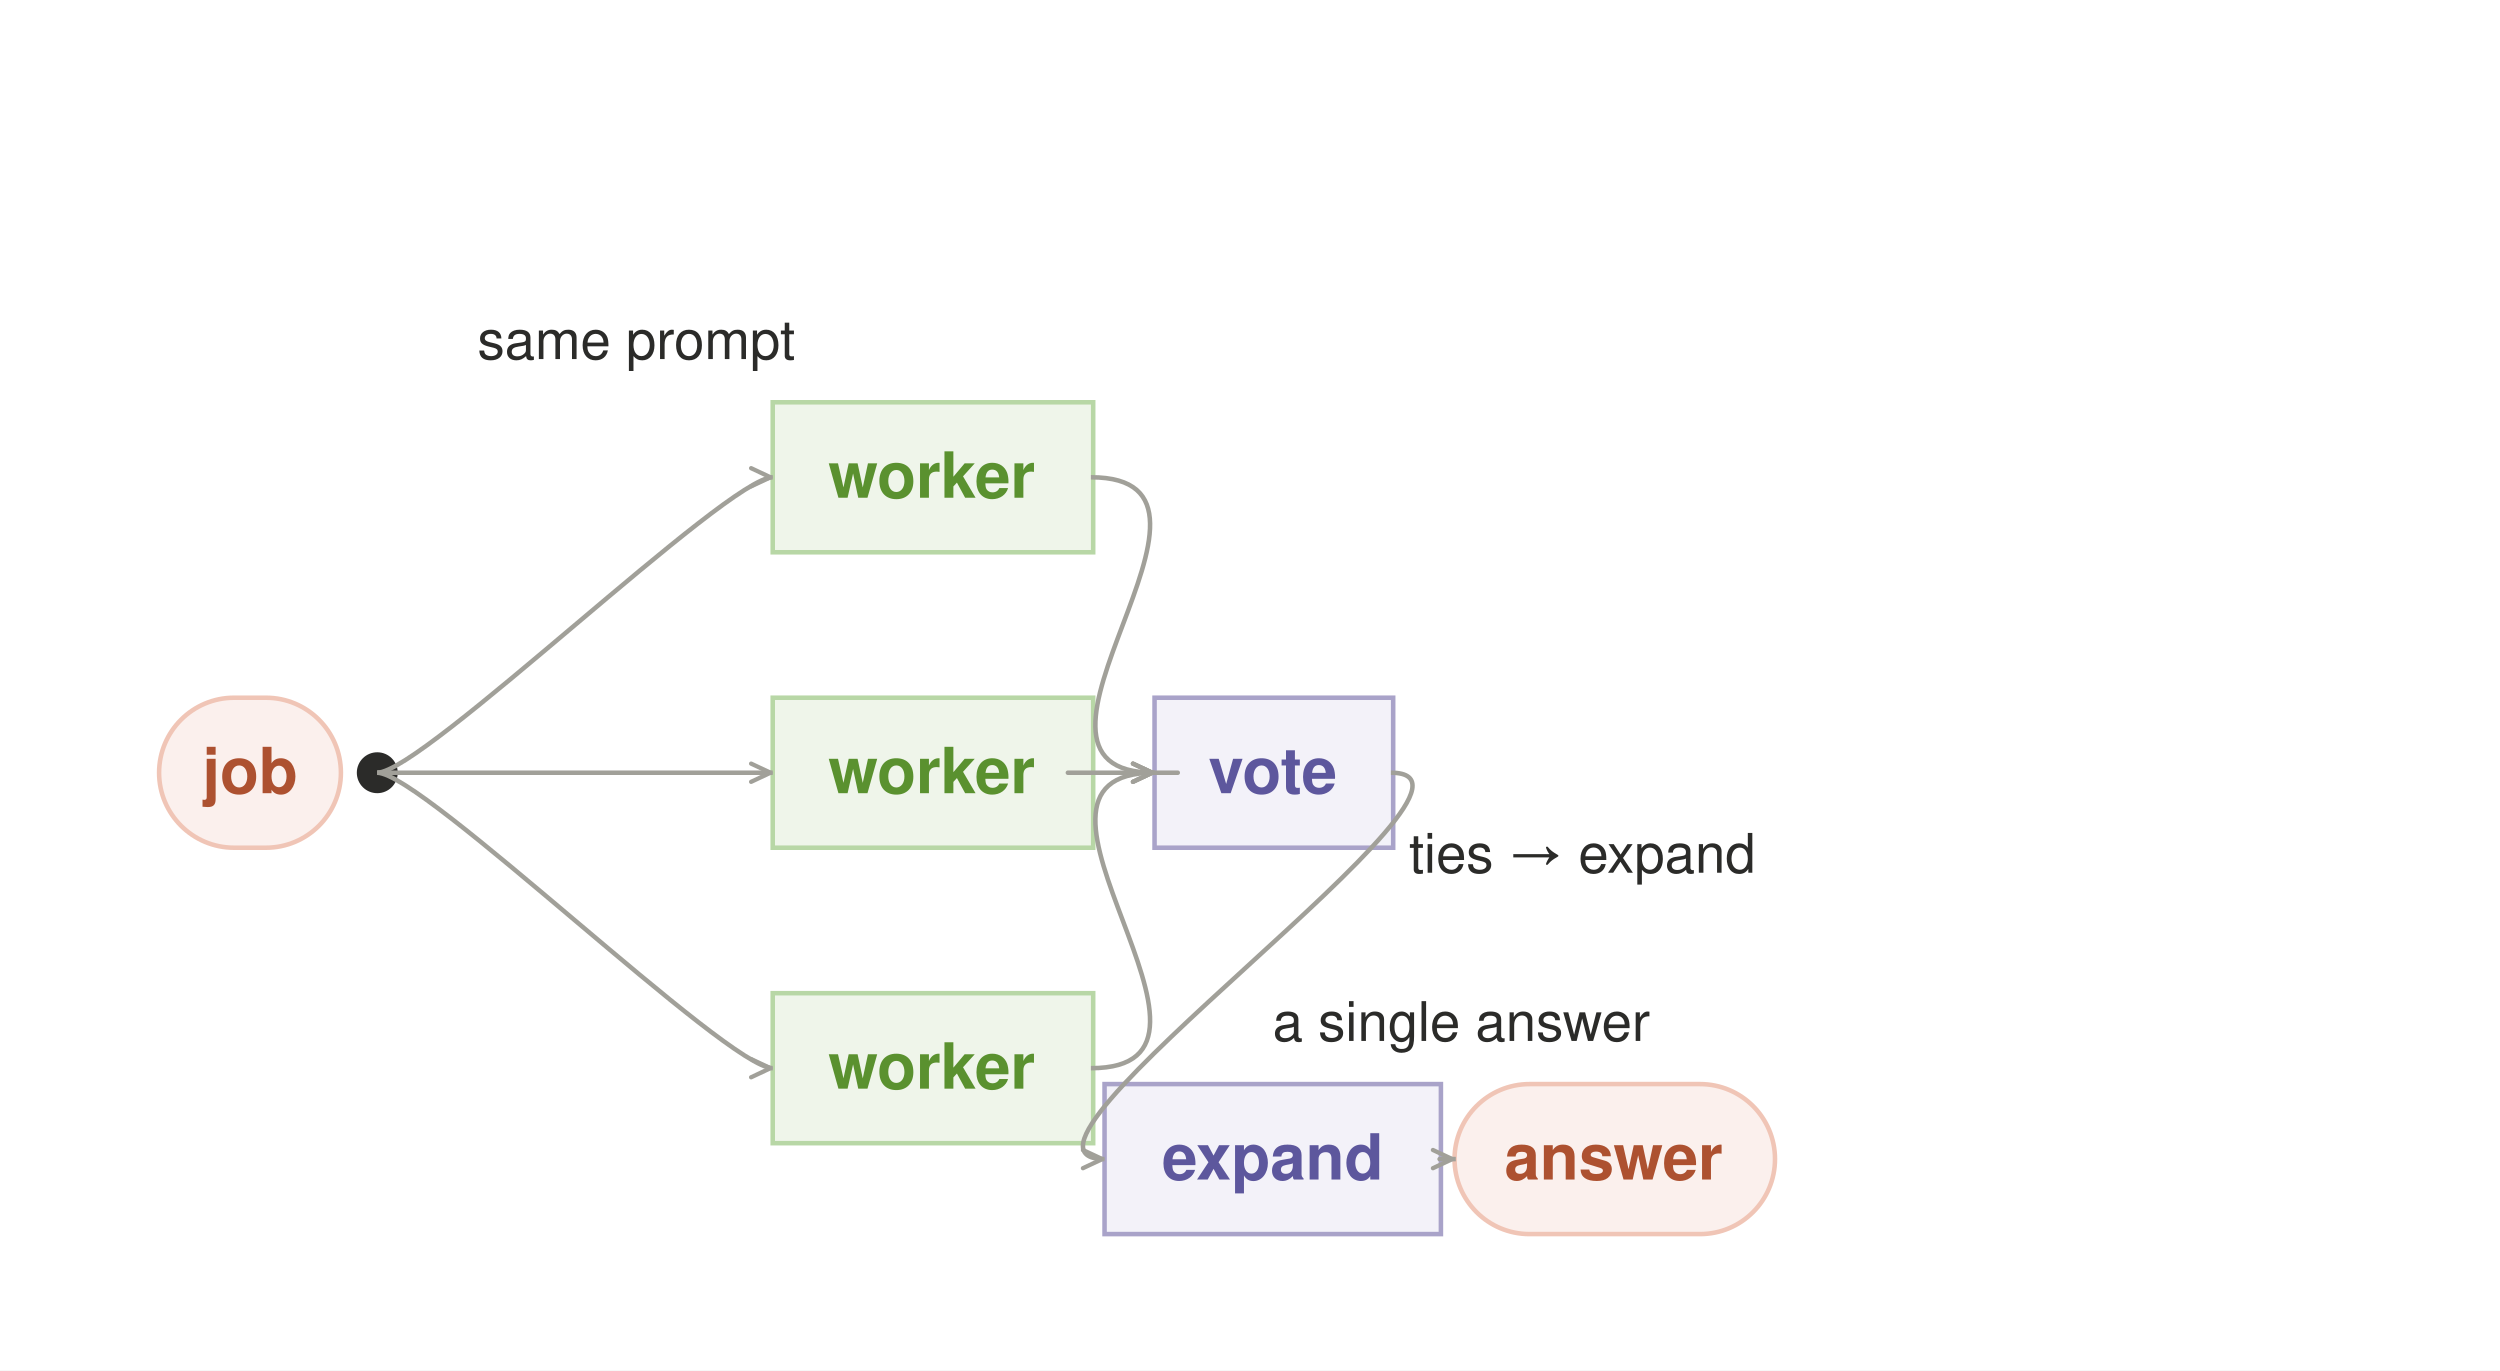
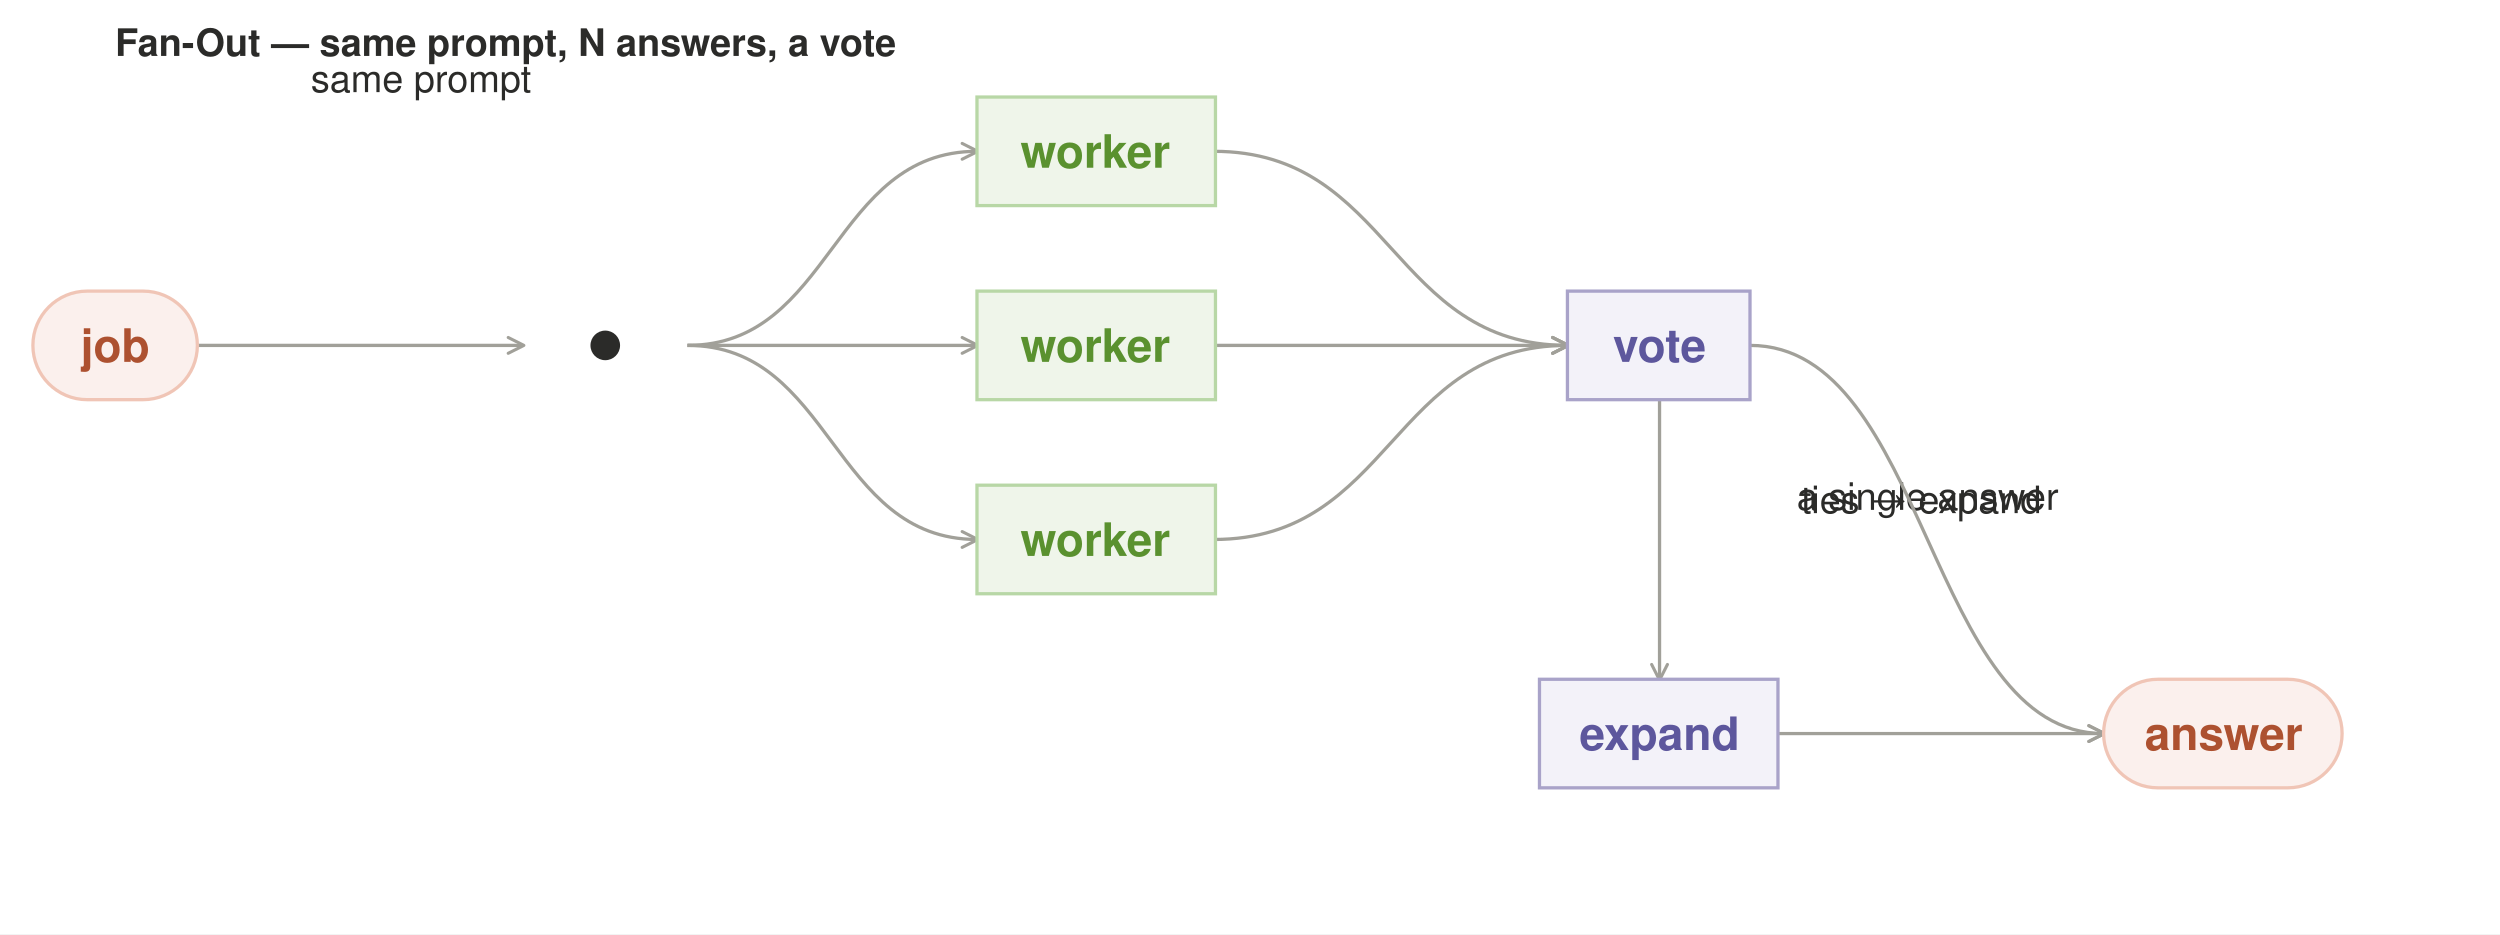
- <svg xmlns="http://www.w3.org/2000/svg" viewBox="0 0 1100 603" font-family="Avenir Next, Nunito, Segoe UI, Helvetica, Arial, sans-serif">
+ <svg xmlns="http://www.w3.org/2000/svg" viewBox="0 0 1520 568" font-family="Avenir Next, Nunito, Segoe UI, Helvetica, Arial, sans-serif">
  <defs>
-     <marker id="ha" markerWidth="14" markerHeight="14" refX="11" refY="5" orient="auto" markerUnits="userSpaceOnUse">
-       <path d="M1.5 1 L10 5 L1.5 9" fill="none" stroke="#a1a099" stroke-width="1.9" stroke-linecap="round" stroke-linejoin="round" />
+     <marker id="ha" markerWidth="13.3" markerHeight="13.3" refX="11" refY="7.0" orient="auto" markerUnits="userSpaceOnUse">
+       <path d="M2 2.2 L11.5 7.0 L2 11.8" fill="none" stroke="#a1a099" stroke-width="1.9" stroke-linecap="round" stroke-linejoin="round" />
    </marker>
-     <marker id="Ha" markerWidth="19" markerHeight="19" refX="13" refY="6.5" orient="auto" markerUnits="userSpaceOnUse">
-       <path d="M2 1.5 L12.5 6.5 L2 11.5" fill="none" stroke="#a1a099" stroke-width="3" stroke-linecap="round" stroke-linejoin="round" />
+     <marker id="Ha" markerWidth="18.1" markerHeight="18.1" refX="15" refY="9.5" orient="auto" markerUnits="userSpaceOnUse">
+       <path d="M2 3.0 L15.6 9.5 L2 16.0" fill="none" stroke="#a1a099" stroke-width="3.0" stroke-linecap="round" stroke-linejoin="round" />
    </marker>
-     <marker id="hg" markerWidth="14" markerHeight="14" refX="11" refY="5" orient="auto" markerUnits="userSpaceOnUse">
-       <path d="M1.5 1 L10 5 L1.5 9" fill="none" stroke="#5a912f" stroke-width="1.9" stroke-linecap="round" stroke-linejoin="round" />
+     <marker id="hg" markerWidth="13.3" markerHeight="13.3" refX="11" refY="7.0" orient="auto" markerUnits="userSpaceOnUse">
+       <path d="M2 2.2 L11.5 7.0 L2 11.8" fill="none" stroke="#5a912f" stroke-width="1.9" stroke-linecap="round" stroke-linejoin="round" />
    </marker>
-     <marker id="Hg" markerWidth="19" markerHeight="19" refX="13" refY="6.5" orient="auto" markerUnits="userSpaceOnUse">
-       <path d="M2 1.5 L12.5 6.5 L2 11.5" fill="none" stroke="#5a912f" stroke-width="3" stroke-linecap="round" stroke-linejoin="round" />
+     <marker id="Hg" markerWidth="18.1" markerHeight="18.1" refX="15" refY="9.5" orient="auto" markerUnits="userSpaceOnUse">
+       <path d="M2 3.0 L15.6 9.5 L2 16.0" fill="none" stroke="#5a912f" stroke-width="3.0" stroke-linecap="round" stroke-linejoin="round" />
    </marker>
-     <marker id="hp" markerWidth="14" markerHeight="14" refX="11" refY="5" orient="auto" markerUnits="userSpaceOnUse">
-       <path d="M1.5 1 L10 5 L1.5 9" fill="none" stroke="#5d579d" stroke-width="1.9" stroke-linecap="round" stroke-linejoin="round" />
+     <marker id="hp" markerWidth="13.3" markerHeight="13.3" refX="11" refY="7.0" orient="auto" markerUnits="userSpaceOnUse">
+       <path d="M2 2.2 L11.5 7.0 L2 11.8" fill="none" stroke="#5d579d" stroke-width="1.9" stroke-linecap="round" stroke-linejoin="round" />
    </marker>
-     <marker id="Hp" markerWidth="19" markerHeight="19" refX="13" refY="6.5" orient="auto" markerUnits="userSpaceOnUse">
-       <path d="M2 1.5 L12.5 6.5 L2 11.5" fill="none" stroke="#5d579d" stroke-width="3" stroke-linecap="round" stroke-linejoin="round" />
+     <marker id="Hp" markerWidth="18.1" markerHeight="18.1" refX="15" refY="9.5" orient="auto" markerUnits="userSpaceOnUse">
+       <path d="M2 3.0 L15.6 9.5 L2 16.0" fill="none" stroke="#5d579d" stroke-width="3.0" stroke-linecap="round" stroke-linejoin="round" />
    </marker>
-     <marker id="hc" markerWidth="14" markerHeight="14" refX="11" refY="5" orient="auto" markerUnits="userSpaceOnUse">
-       <path d="M1.5 1 L10 5 L1.5 9" fill="none" stroke="#ad5130" stroke-width="1.9" stroke-linecap="round" stroke-linejoin="round" />
+     <marker id="hc" markerWidth="13.3" markerHeight="13.3" refX="11" refY="7.0" orient="auto" markerUnits="userSpaceOnUse">
+       <path d="M2 2.2 L11.5 7.0 L2 11.8" fill="none" stroke="#ad5130" stroke-width="1.9" stroke-linecap="round" stroke-linejoin="round" />
    </marker>
-     <marker id="Hc" markerWidth="19" markerHeight="19" refX="13" refY="6.5" orient="auto" markerUnits="userSpaceOnUse">
-       <path d="M2 1.5 L12.5 6.5 L2 11.5" fill="none" stroke="#ad5130" stroke-width="3" stroke-linecap="round" stroke-linejoin="round" />
+     <marker id="Hc" markerWidth="18.1" markerHeight="18.1" refX="15" refY="9.5" orient="auto" markerUnits="userSpaceOnUse">
+       <path d="M2 3.0 L15.6 9.5 L2 16.0" fill="none" stroke="#ad5130" stroke-width="3.0" stroke-linecap="round" stroke-linejoin="round" />
    </marker>
-     <marker id="hk" markerWidth="14" markerHeight="14" refX="11" refY="5" orient="auto" markerUnits="userSpaceOnUse">
-       <path d="M1.5 1 L10 5 L1.5 9" fill="none" stroke="#2b2b29" stroke-width="1.9" stroke-linecap="round" stroke-linejoin="round" />
+     <marker id="hk" markerWidth="13.3" markerHeight="13.3" refX="11" refY="7.0" orient="auto" markerUnits="userSpaceOnUse">
+       <path d="M2 2.2 L11.5 7.0 L2 11.8" fill="none" stroke="#2b2b29" stroke-width="1.9" stroke-linecap="round" stroke-linejoin="round" />
    </marker>
-     <marker id="Hk" markerWidth="19" markerHeight="19" refX="13" refY="6.5" orient="auto" markerUnits="userSpaceOnUse">
-       <path d="M2 1.5 L12.5 6.5 L2 11.5" fill="none" stroke="#2b2b29" stroke-width="3" stroke-linecap="round" stroke-linejoin="round" />
+     <marker id="Hk" markerWidth="18.1" markerHeight="18.1" refX="15" refY="9.5" orient="auto" markerUnits="userSpaceOnUse">
+       <path d="M2 3.0 L15.6 9.5 L2 16.0" fill="none" stroke="#2b2b29" stroke-width="3.0" stroke-linecap="round" stroke-linejoin="round" />
    </marker>
  </defs>
-   <rect width="1100" height="603" fill="#fff" />
-   <rect x="70" y="307" width="80" height="66" rx="33" fill="#fbf0ed" stroke="#f0c5b6" stroke-width="2" />
-   <text x="110" y="349" text-anchor="middle" fill="#ad5130" font-size="28" font-weight="600">job</text>
-   <rect x="340" y="177" width="141" height="66" fill="#eff5ea" stroke="#b8d7a6" stroke-width="2" />
-   <text x="410" y="219" text-anchor="middle" fill="#5a912f" font-size="28" font-weight="600">worker</text>
-   <rect x="340" y="307" width="141" height="66" fill="#eff5ea" stroke="#b8d7a6" stroke-width="2" />
-   <text x="410" y="349" text-anchor="middle" fill="#5a912f" font-size="28" font-weight="600">worker</text>
-   <rect x="340" y="437" width="141" height="66" fill="#eff5ea" stroke="#b8d7a6" stroke-width="2" />
-   <text x="410" y="479" text-anchor="middle" fill="#5a912f" font-size="28" font-weight="600">worker</text>
-   <circle cx="166" cy="340" r="9" fill="#2b2b29" />
-   <path d="M166 340 C186 340, 320 210, 340 210" fill="none" stroke="#a1a099" stroke-width="2" marker-end="url(#ha)" />
-   <path d="M166 340 C186 340, 320 340, 340 340" fill="none" stroke="#a1a099" stroke-width="2" marker-end="url(#ha)" />
-   <path d="M166 340 C186 340, 320 470, 340 470" fill="none" stroke="#a1a099" stroke-width="2" marker-end="url(#ha)" />
-   <text x="280" y="158" text-anchor="middle" fill="#2b2b29" font-size="24">same prompt</text>
-   <rect x="508" y="307" width="105" height="66" fill="#f3f2f9" stroke="#a9a3c9" stroke-width="2" />
-   <text x="560" y="349" text-anchor="middle" fill="#5d579d" font-size="28" font-weight="600">vote</text>
-   <path d="M480 210 C557 210, 431 340, 508 340" fill="none" stroke="#a1a099" stroke-width="2" marker-end="url(#ha)" />
-   <path d="M480 340 C600 340, 388 340, 508 340" fill="none" stroke="#a1a099" stroke-width="2" marker-end="url(#ha)" />
-   <path d="M480 470 C557 470, 431 340, 508 340" fill="none" stroke="#a1a099" stroke-width="2" marker-end="url(#ha)" />
-   <rect x="486" y="477" width="148" height="66" fill="#f3f2f9" stroke="#a9a3c9" stroke-width="2" />
-   <text x="560" y="519" text-anchor="middle" fill="#5d579d" font-size="28" font-weight="600">expand</text>
-   <path d="M612 340 C672 340, 426 510, 486 510" fill="none" stroke="#a1a099" stroke-width="2" marker-end="url(#ha)" />
-   <text x="620" y="384" text-anchor="start" fill="#2b2b29" font-size="24">ties → expand</text>
-   <rect x="640" y="477" width="141" height="66" rx="33" fill="#fbf0ed" stroke="#f0c5b6" stroke-width="2" />
-   <text x="710" y="519" text-anchor="middle" fill="#ad5130" font-size="28" font-weight="600">answer</text>
-   <path d="M634 510 C654 510, 620 510, 640 510" fill="none" stroke="#a1a099" stroke-width="2" marker-end="url(#ha)" />
-   <text x="643" y="458" text-anchor="middle" fill="#2b2b29" font-size="24">a single answer</text>
+   <rect width="1520" height="568" fill="#fff" />
+   <text x="70" y="34" text-anchor="start" fill="#2b2b29" font-size="23" font-weight="700">Fan-Out — same prompt, N answers, a vote</text>
+   <text x="256" y="56" text-anchor="middle" fill="#2b2b29" font-size="23">same prompt</text>
+   <text x="1172" y="310" text-anchor="middle" fill="#2b2b29" font-size="23">a single answer</text>
+   <text x="1095" y="312" text-anchor="start" fill="#2b2b29" font-size="23">ties → expand</text>
+   <path d="M 120 210 C 219 210, 219 210, 318 210" fill="none" stroke="#a1a099" stroke-width="2" marker-end="url(#ha)" />
+   <path d="M 418 210 C 506 210, 506 92, 594 92" fill="none" stroke="#a1a099" stroke-width="2" marker-end="url(#ha)" />
+   <path d="M 418 210 C 506 210, 506 210, 594 210" fill="none" stroke="#a1a099" stroke-width="2" marker-end="url(#ha)" />
+   <path d="M 418 210 C 506 210, 506 328, 594 328" fill="none" stroke="#a1a099" stroke-width="2" marker-end="url(#ha)" />
+   <path d="M 738 92 C 846 92, 846 210, 953 210" fill="none" stroke="#a1a099" stroke-width="2" marker-end="url(#ha)" />
+   <path d="M 738 210 C 846 210, 846 210, 953 210" fill="none" stroke="#a1a099" stroke-width="2" marker-end="url(#ha)" />
+   <path d="M 738 328 C 846 328, 846 210, 953 210" fill="none" stroke="#a1a099" stroke-width="2" marker-end="url(#ha)" />
+   <path d="M 1064 210 C 1172 210, 1172 446, 1279 446" fill="none" stroke="#a1a099" stroke-width="2" marker-end="url(#ha)" />
+   <path d="M 1009 243 C 1009 269, 1009 387, 1009 413" fill="none" stroke="#a1a099" stroke-width="2" marker-end="url(#ha)" />
+   <path d="M 1081 446 C 1180 446, 1180 446, 1279 446" fill="none" stroke="#a1a099" stroke-width="2" marker-end="url(#ha)" />
+   <rect x="20" y="177" width="100" height="66" rx="33" fill="#fbf0ed" stroke="#f0c5b6" stroke-width="2" />
+   <text x="70" y="220" text-anchor="middle" fill="#ad5130" font-size="28" font-weight="600">job</text>
+   <circle cx="368" cy="210" r="9" fill="#2b2b29" />
+   <rect x="594" y="59" width="145" height="66" rx="0" fill="#eff5ea" stroke="#b8d7a6" stroke-width="2" />
+   <text x="666" y="102" text-anchor="middle" fill="#5a912f" font-size="28" font-weight="600">worker</text>
+   <rect x="594" y="177" width="145" height="66" rx="0" fill="#eff5ea" stroke="#b8d7a6" stroke-width="2" />
+   <text x="666" y="220" text-anchor="middle" fill="#5a912f" font-size="28" font-weight="600">worker</text>
+   <rect x="594" y="295" width="145" height="66" rx="0" fill="#eff5ea" stroke="#b8d7a6" stroke-width="2" />
+   <text x="666" y="338" text-anchor="middle" fill="#5a912f" font-size="28" font-weight="600">worker</text>
+   <rect x="953" y="177" width="111" height="66" rx="0" fill="#f3f2f9" stroke="#a9a3c9" stroke-width="2" />
+   <text x="1009" y="220" text-anchor="middle" fill="#5d579d" font-size="28" font-weight="600">vote</text>
+   <rect x="936" y="413" width="145" height="66" rx="0" fill="#f3f2f9" stroke="#a9a3c9" stroke-width="2" />
+   <text x="1009" y="456" text-anchor="middle" fill="#5d579d" font-size="28" font-weight="600">expand</text>
+   <rect x="1279" y="413" width="145" height="66" rx="33" fill="#fbf0ed" stroke="#f0c5b6" stroke-width="2" />
+   <text x="1352" y="456" text-anchor="middle" fill="#ad5130" font-size="28" font-weight="600">answer</text>
</svg>
